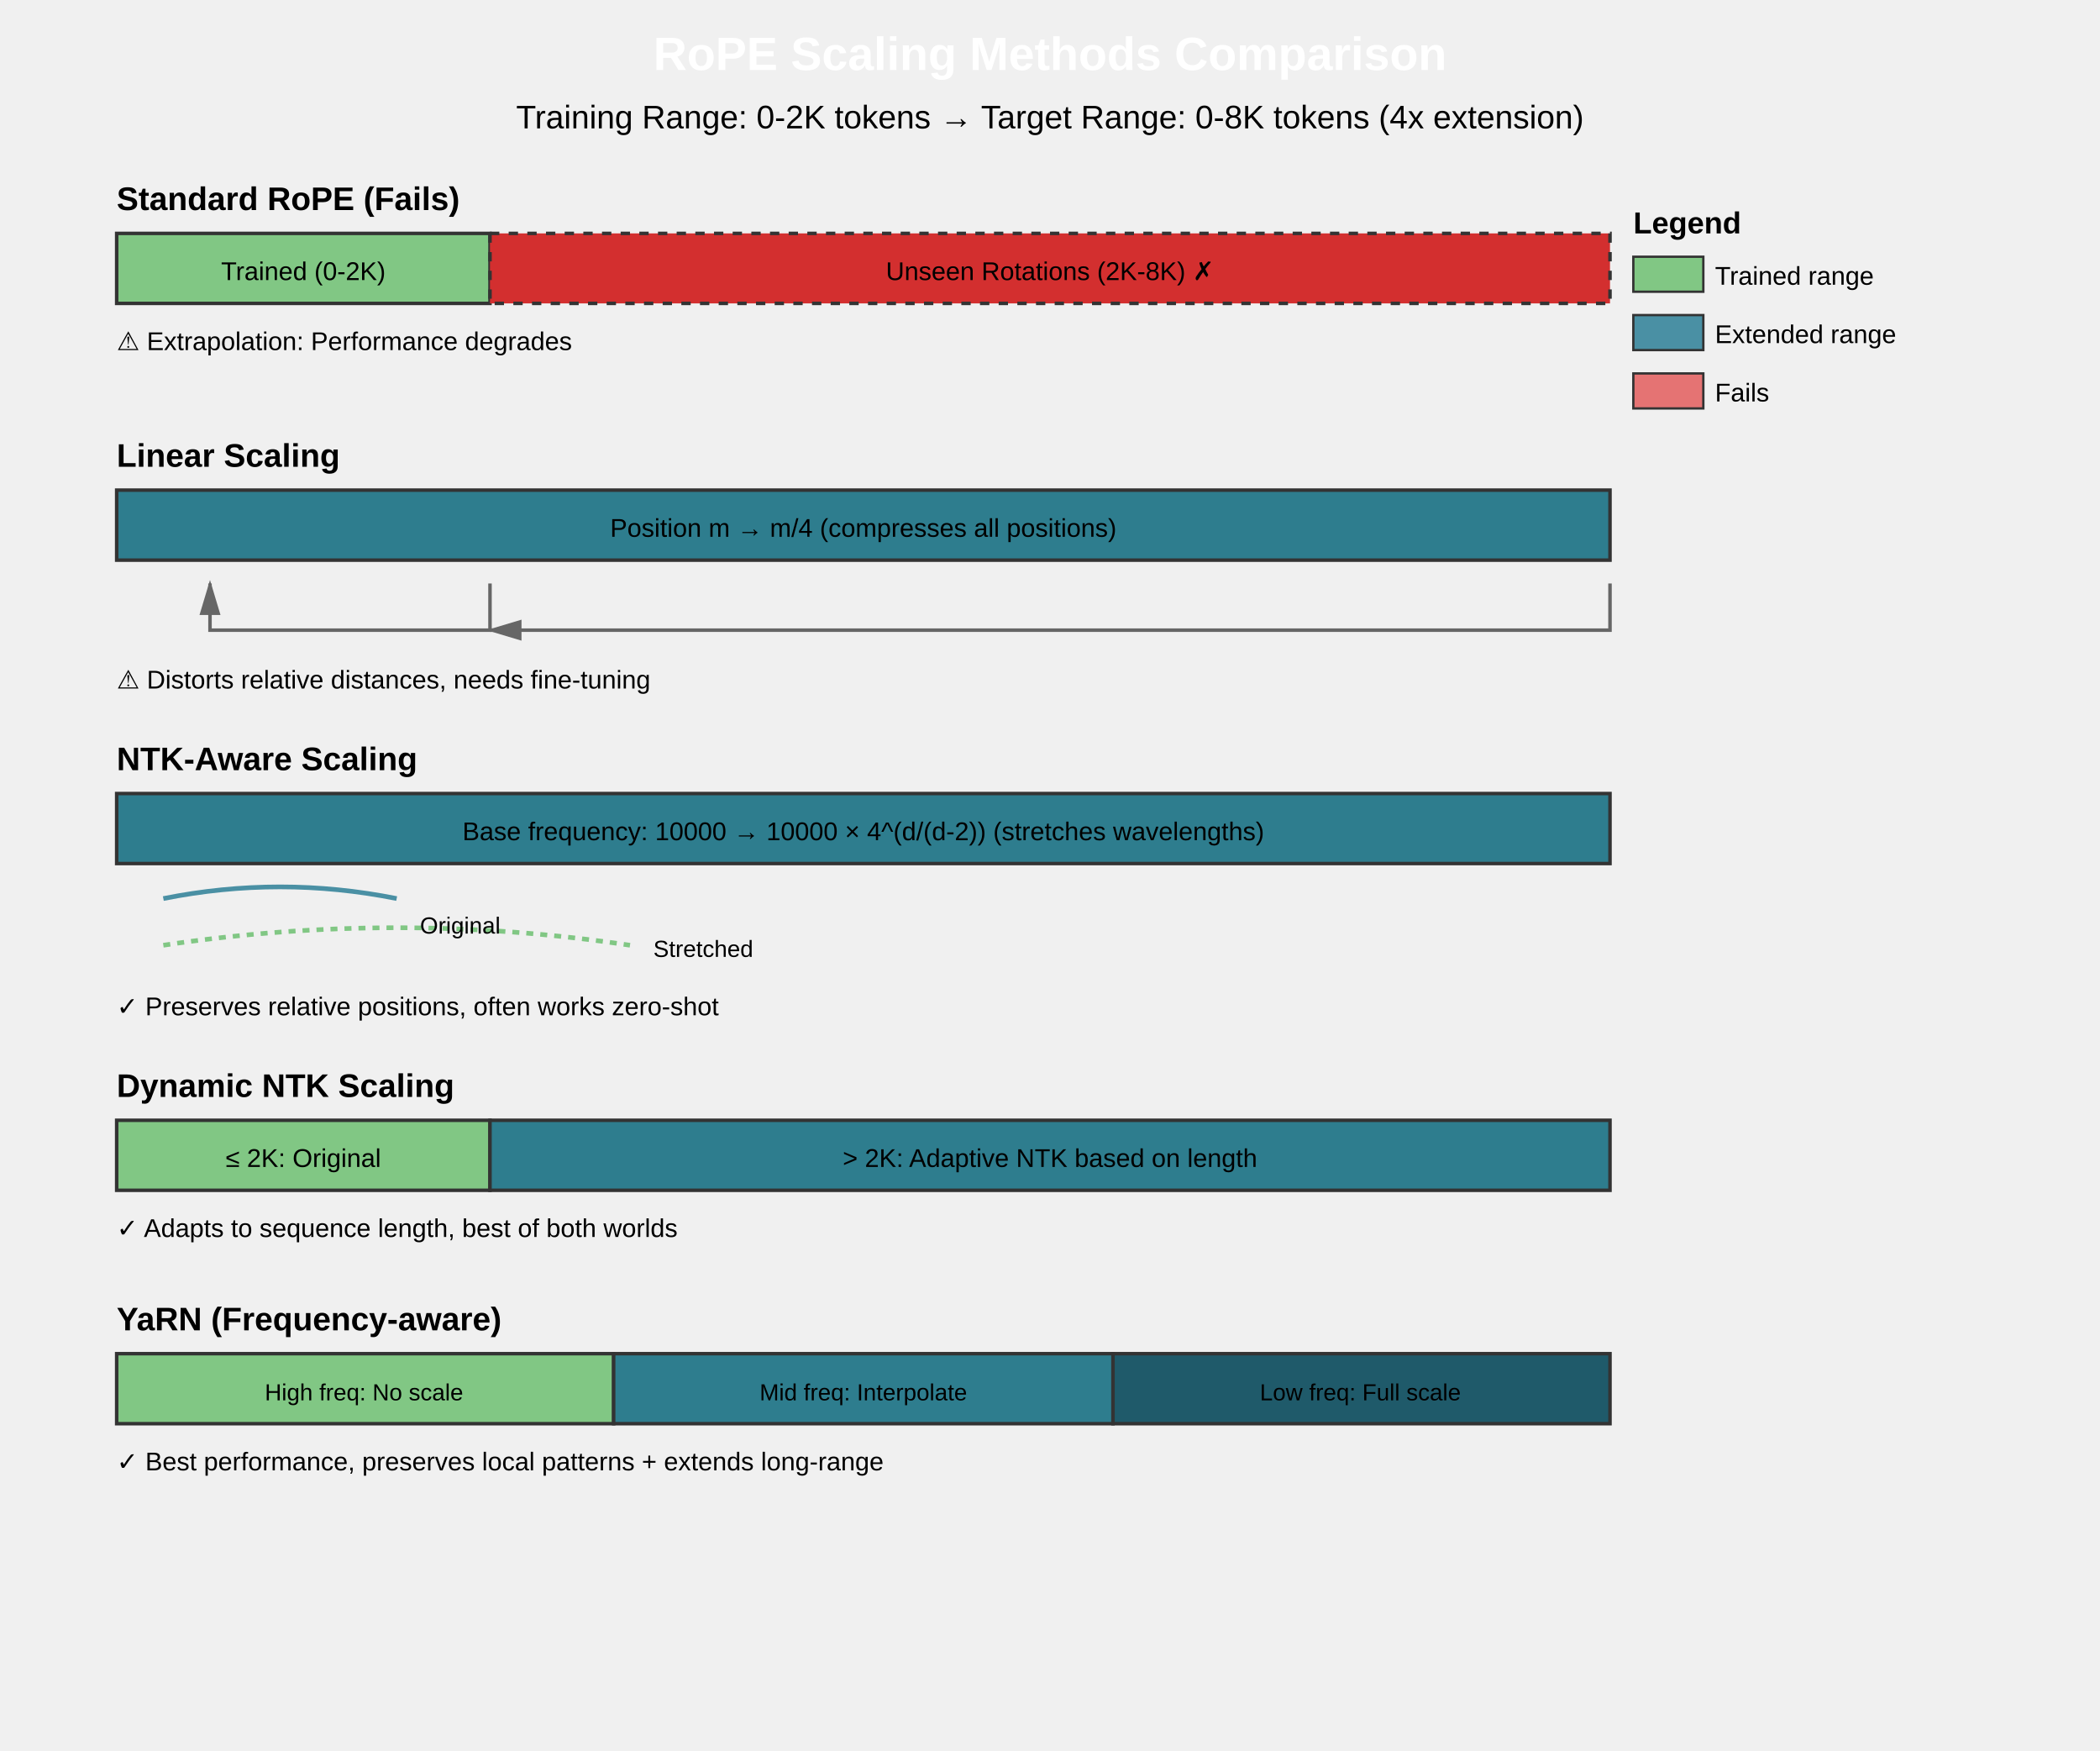
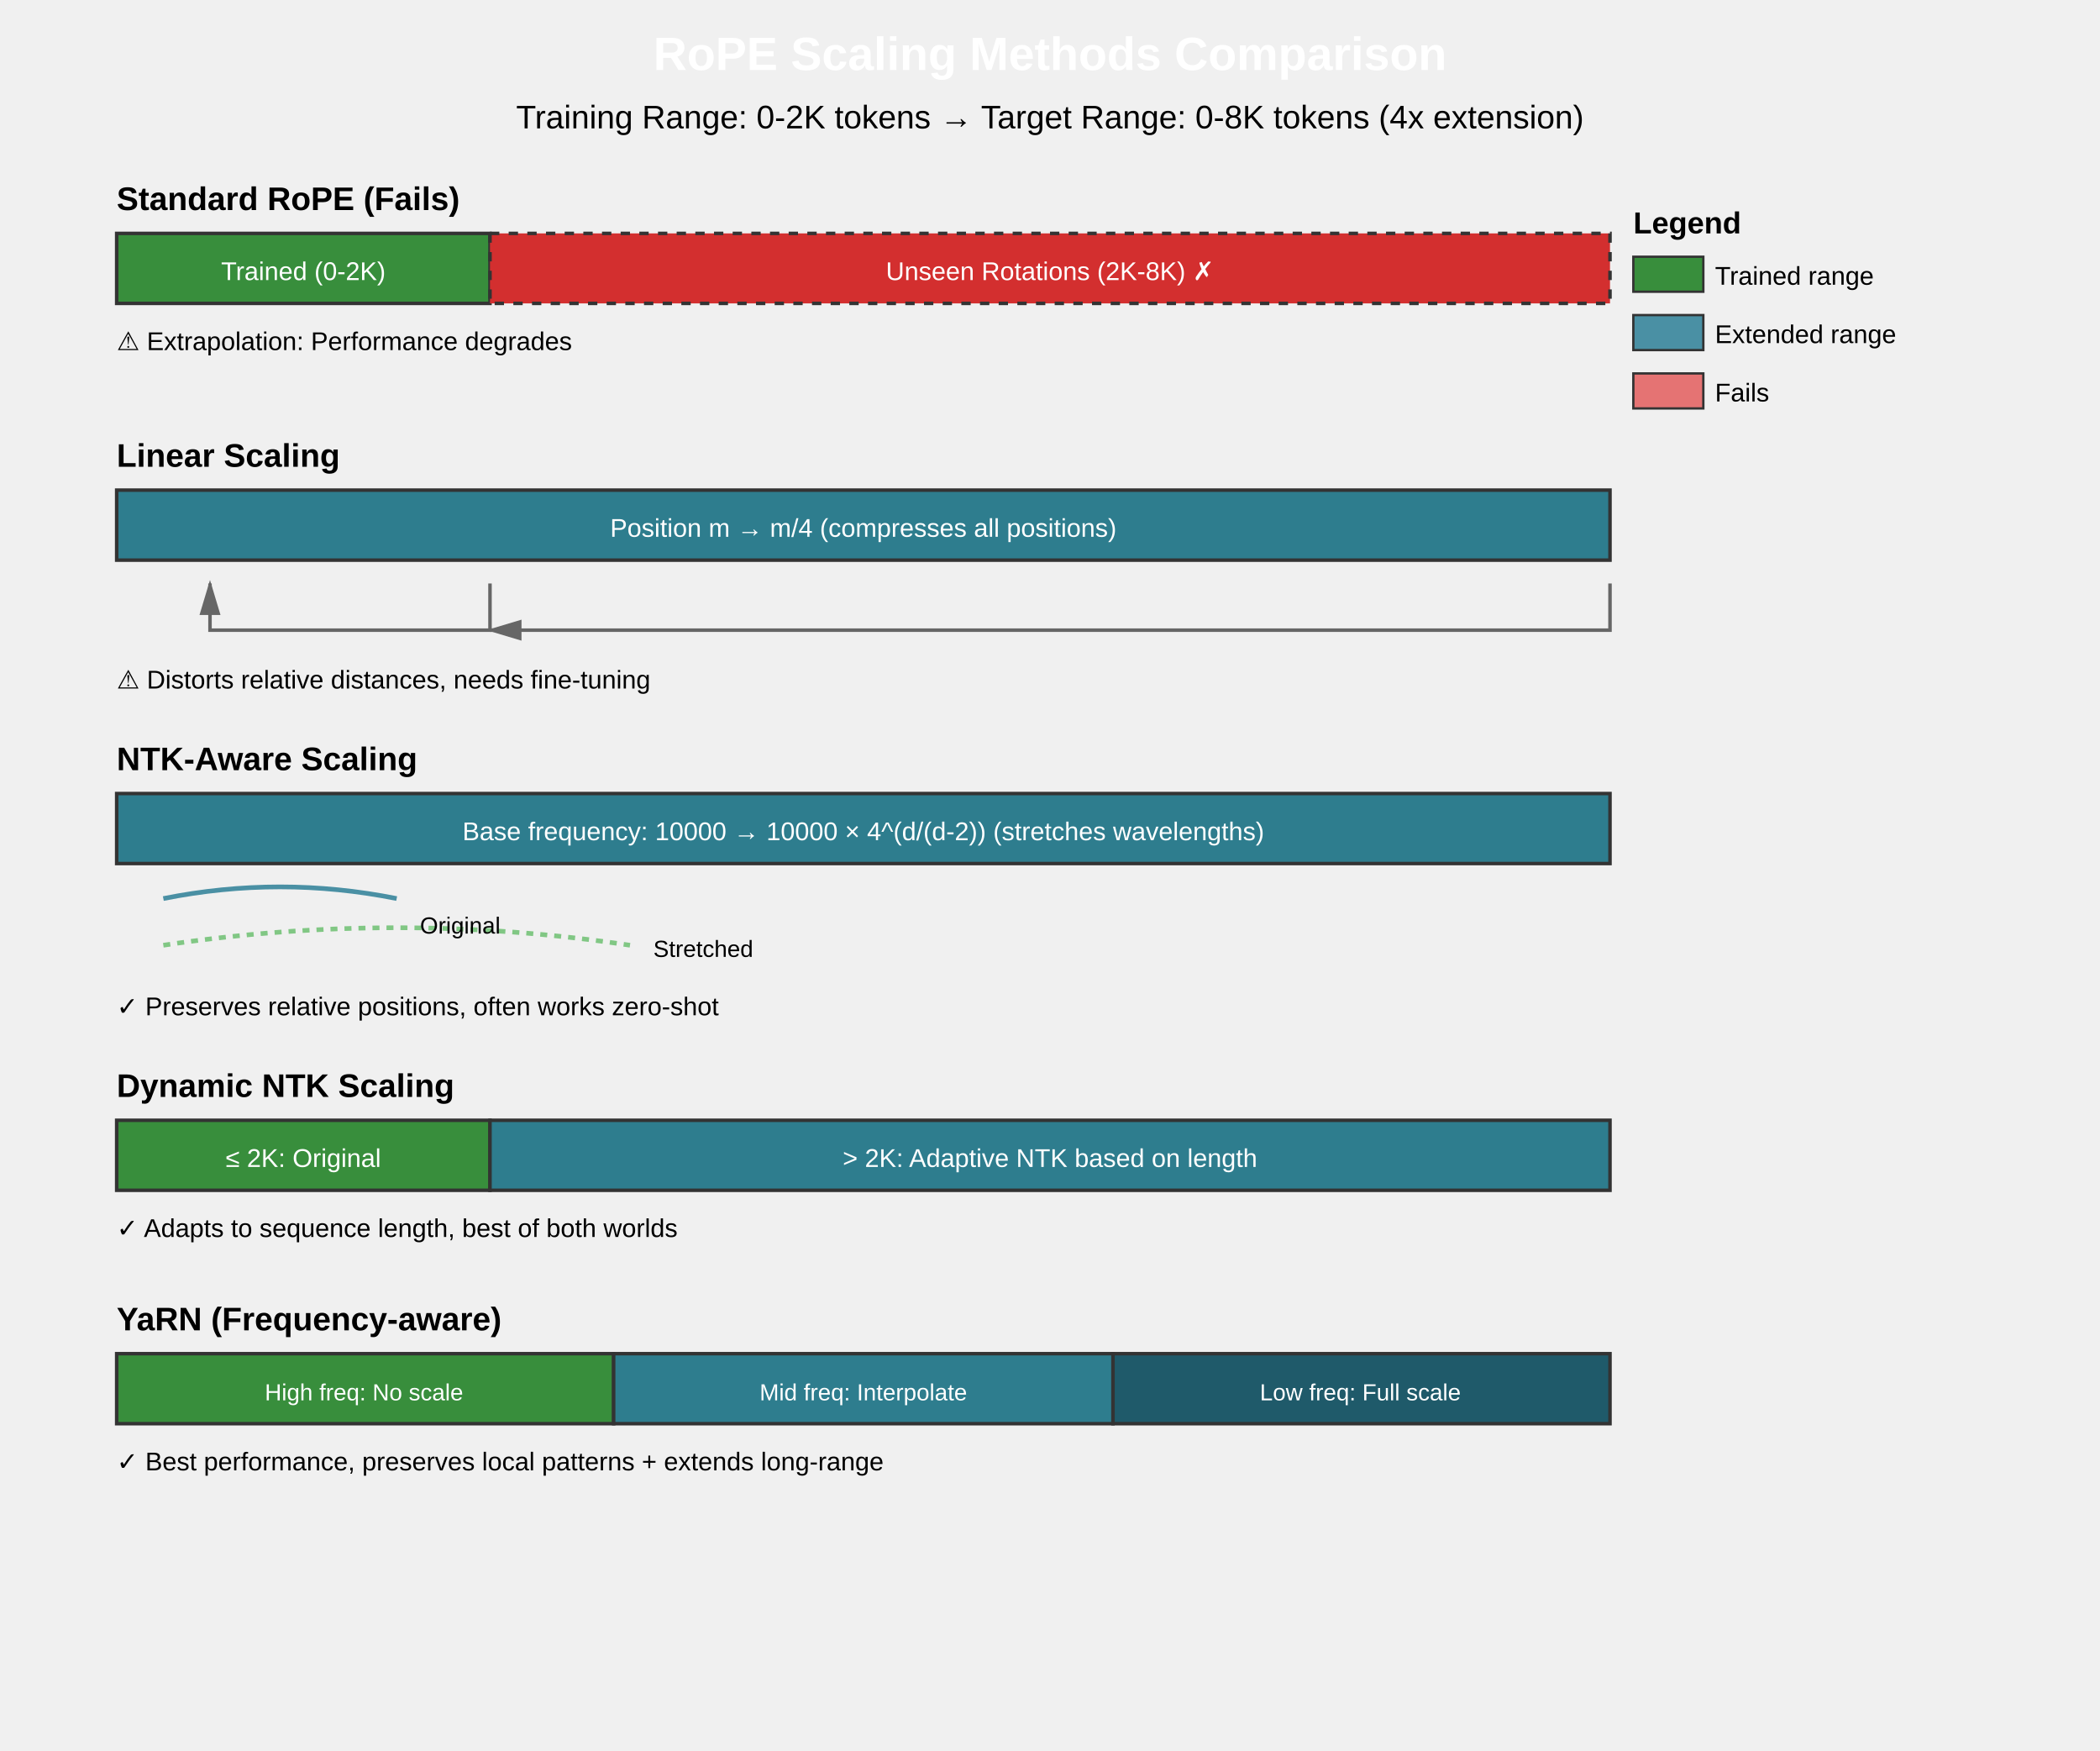
<svg xmlns="http://www.w3.org/2000/svg" viewBox="0 0 900 750">
  <style>
    /* Light mode (default) */
    text { fill: #000000; }
    .axis-text { fill: #000000; }
    .label-text { fill: #666666; }
    line[stroke="#333"] { stroke: #333333; }

    /* Dark mode */
    @media (prefers-color-scheme: dark) {
      text { fill: #ffffff; }
      .axis-text { fill: #ffffff; }
      .label-text { fill: #cccccc; }
      line[stroke="#333"] { stroke: #cccccc; }

-       /* Override dark inline text colors */
+       /* Override dark inline text colors - but !important prevents this */
      text[fill="#000"],
-       text[fill="#000000"],
+       text[fill="#000000"] {
+         fill: #ffffff;
+       }
      text[fill="#1a1a1a"],
      text[fill="#333"],
      text[fill="#666"] {
        fill: #ffffff;
      }

      /* Keep white text white in dark mode (for colored backgrounds) */
      text[fill="#fff"],
      text[fill="#ffffff"],
      text[fill="white"] {
        fill: #ffffff;
      }

      /* Keep colored text readable in dark mode */
      text[fill="#E57373"] { fill: #ef5350; }
      text[fill="#81C784"] { fill: #66bb6a; }
      text[fill="#FFB74D"] { fill: #ffa726; }
      text[fill="#4A90A4"] { fill: #4fc3f7; }

      /* Darken colored backgrounds for contrast with white text */
      rect[fill="#2E7D8E"] { fill: #1d4f5c; }
      rect[fill="#1F5A6A"] { fill: #14414d; }
      rect[fill="#81C784"] { fill: #4a7c4e; }
+       rect[fill="#388E3C"] { fill: #2d5f2d; }
      rect[fill="#D32F2F"] { fill: #8b1f1f; }
    }
  </style>
  <text x="450" y="30" font-family="Arial, sans-serif" font-size="20" font-weight="bold" style="fill: #fff !important" text-anchor="middle">
    RoPE Scaling Methods Comparison
  </text>
  <text x="450" y="55" font-family="Arial, sans-serif" font-size="14" fill="#666" text-anchor="middle">
    Training Range: 0-2K tokens → Target Range: 0-8K tokens (4x extension)
  </text>
  <g transform="translate(50, 90)">
    <text x="0" y="0" font-family="Arial, sans-serif" font-size="14" font-weight="bold" fill="#333">
      Standard RoPE (Fails)
    </text>
-     <rect x="0" y="10" width="160" height="30" fill="#81C784" stroke="#333" stroke-width="1.5" />
-     <text x="80" y="30" font-family="Arial, sans-serif" font-size="11" fill="#1a1a1a" text-anchor="middle">
+     <rect x="0" y="10" width="160" height="30" fill="#388E3C" stroke="#333" stroke-width="1.5" />
+     <text x="80" y="30" font-family="Arial, sans-serif" font-size="11" style="fill: #fff !important" text-anchor="middle">
      Trained (0-2K)
    </text>
    <rect x="160" y="10" width="480" height="30" fill="#D32F2F" stroke="#333" stroke-width="1.5" stroke-dasharray="4,4" />
-     <text x="400" y="30" font-family="Arial, sans-serif" font-size="11" fill="#fff" text-anchor="middle">
+     <text x="400" y="30" font-family="Arial, sans-serif" font-size="11" style="fill: #fff !important" text-anchor="middle">
      Unseen Rotations (2K-8K) ✗
    </text>
-     <text x="0" y="60" font-family="Arial, sans-serif" font-size="11" fill="#000">
+     <text x="0" y="60" font-family="Arial, sans-serif" font-size="11">
      ⚠ Extrapolation: Performance degrades
    </text>
  </g>
  <g transform="translate(50, 200)">
    <text x="0" y="0" font-family="Arial, sans-serif" font-size="14" font-weight="bold" fill="#333">
      Linear Scaling
    </text>
    <rect x="0" y="10" width="640" height="30" fill="#2E7D8E" stroke="#333" stroke-width="1.5" />
-     <text x="320" y="30" font-family="Arial, sans-serif" font-size="11" fill="#fff" text-anchor="middle">
+     <text x="320" y="30" font-family="Arial, sans-serif" font-size="11" style="fill: #fff !important" text-anchor="middle">
      Position m → m/4 (compresses all positions)
    </text>
    <path d="M 160 50 L 160 70 L 40 70 L 40 50" fill="none" stroke="#666" stroke-width="1.5" marker-end="url(#arrowhead)" />
    <path d="M 640 50 L 640 70 L 160 70" fill="none" stroke="#666" stroke-width="1.5" marker-end="url(#arrowhead)" />
-     <text x="0" y="95" font-family="Arial, sans-serif" font-size="11" fill="#000">
+     <text x="0" y="95" font-family="Arial, sans-serif" font-size="11">
      ⚠ Distorts relative distances, needs fine-tuning
    </text>
  </g>
  <g transform="translate(50, 330)">
    <text x="0" y="0" font-family="Arial, sans-serif" font-size="14" font-weight="bold" fill="#333">
      NTK-Aware Scaling
    </text>
    <rect x="0" y="10" width="640" height="30" fill="#2E7D8E" stroke="#333" stroke-width="1.5" />
-     <text x="320" y="30" font-family="Arial, sans-serif" font-size="11" fill="#fff" text-anchor="middle">
+     <text x="320" y="30" font-family="Arial, sans-serif" font-size="11" style="fill: #fff !important" text-anchor="middle">
      Base frequency: 10000 → 10000 × 4^(d/(d-2)) (stretches wavelengths)
    </text>
    <path d="M 20 55 Q 70 45, 120 55" fill="none" stroke="#4A90A4" stroke-width="2" />
    <path d="M 20 75 Q 120 60, 220 75" fill="none" stroke="#81C784" stroke-width="2" stroke-dasharray="3,3" />
    <text x="130" y="70" font-family="Arial, sans-serif" font-size="10" fill="#666">Original</text>
    <text x="230" y="80" font-family="Arial, sans-serif" font-size="10" fill="#666">Stretched</text>
    <text x="0" y="105" font-family="Arial, sans-serif" font-size="11" fill="#666">
      ✓ Preserves relative positions, often works zero-shot
    </text>
  </g>
  <g transform="translate(50, 470)">
    <text x="0" y="0" font-family="Arial, sans-serif" font-size="14" font-weight="bold" fill="#333">
      Dynamic NTK Scaling
    </text>
-     <rect x="0" y="10" width="160" height="30" fill="#81C784" stroke="#333" stroke-width="1.5" />
-     <text x="80" y="30" font-family="Arial, sans-serif" font-size="11" fill="#1a1a1a" text-anchor="middle">
+     <rect x="0" y="10" width="160" height="30" fill="#388E3C" stroke="#333" stroke-width="1.5" />
+     <text x="80" y="30" font-family="Arial, sans-serif" font-size="11" style="fill: #fff !important" text-anchor="middle">
      ≤ 2K: Original
    </text>
    <rect x="160" y="10" width="480" height="30" fill="#2E7D8E" stroke="#333" stroke-width="1.5" />
-     <text x="400" y="30" font-family="Arial, sans-serif" font-size="11" fill="#fff" text-anchor="middle">
+     <text x="400" y="30" font-family="Arial, sans-serif" font-size="11" style="fill: #fff !important" text-anchor="middle">
      &gt; 2K: Adaptive NTK based on length
    </text>
-     <text x="0" y="60" font-family="Arial, sans-serif" font-size="11" fill="#000">
+     <text x="0" y="60" font-family="Arial, sans-serif" font-size="11">
      ✓ Adapts to sequence length, best of both worlds
    </text>
  </g>
  <g transform="translate(50, 570)">
    <text x="0" y="0" font-family="Arial, sans-serif" font-size="14" font-weight="bold" fill="#333">
      YaRN (Frequency-aware)
    </text>
-     <rect x="0" y="10" width="213" height="30" fill="#81C784" stroke="#333" stroke-width="1.5" />
-     <text x="106" y="30" font-family="Arial, sans-serif" font-size="10" fill="#1a1a1a" text-anchor="middle">
+     <rect x="0" y="10" width="213" height="30" fill="#388E3C" stroke="#333" stroke-width="1.5" />
+     <text x="106" y="30" font-family="Arial, sans-serif" font-size="10" style="fill: #fff !important" text-anchor="middle">
      High freq: No scale
    </text>
    <rect x="213" y="10" width="214" height="30" fill="#2E7D8E" stroke="#333" stroke-width="1.5" />
-     <text x="320" y="30" font-family="Arial, sans-serif" font-size="10" fill="#fff" text-anchor="middle">
+     <text x="320" y="30" font-family="Arial, sans-serif" font-size="10" style="fill: #fff !important" text-anchor="middle">
      Mid freq: Interpolate
    </text>
    <rect x="427" y="10" width="213" height="30" fill="#1F5A6A" stroke="#333" stroke-width="1.5" />
-     <text x="533" y="30" font-family="Arial, sans-serif" font-size="10" fill="#fff" text-anchor="middle">
+     <text x="533" y="30" font-family="Arial, sans-serif" font-size="10" style="fill: #fff !important" text-anchor="middle">
      Low freq: Full scale
    </text>
-     <text x="0" y="60" font-family="Arial, sans-serif" font-size="11" fill="#000">
+     <text x="0" y="60" font-family="Arial, sans-serif" font-size="11">
      ✓ Best performance, preserves local patterns + extends long-range
    </text>
  </g>
  <g transform="translate(700, 100)">
    <text x="0" y="0" font-family="Arial, sans-serif" font-size="13" font-weight="bold" fill="#333">
      Legend
    </text>
-     <rect x="0" y="10" width="30" height="15" fill="#81C784" stroke="#333" stroke-width="1" />
-     <text x="35" y="22" font-family="Arial, sans-serif" font-size="11" fill="#333">Trained range</text>
+     <rect x="0" y="10" width="30" height="15" fill="#388E3C" stroke="#333" stroke-width="1" />
+     <text x="35" y="22" font-family="Arial, sans-serif" font-size="11">Trained range</text>
    <rect x="0" y="35" width="30" height="15" fill="#4A90A4" stroke="#333" stroke-width="1" />
-     <text x="35" y="47" font-family="Arial, sans-serif" font-size="11" fill="#333">Extended range</text>
+     <text x="35" y="47" font-family="Arial, sans-serif" font-size="11">Extended range</text>
    <rect x="0" y="60" width="30" height="15" fill="#E57373" stroke="#333" stroke-width="1" />
-     <text x="35" y="72" font-family="Arial, sans-serif" font-size="11" fill="#000">Fails</text>
+     <text x="35" y="72" font-family="Arial, sans-serif" font-size="11">Fails</text>
  </g>
  <defs>
    <marker id="arrowhead" markerWidth="10" markerHeight="10" refX="9" refY="3" orient="auto">
      <polygon points="0 0, 10 3, 0 6" fill="#666" />
    </marker>
  </defs>
</svg>
